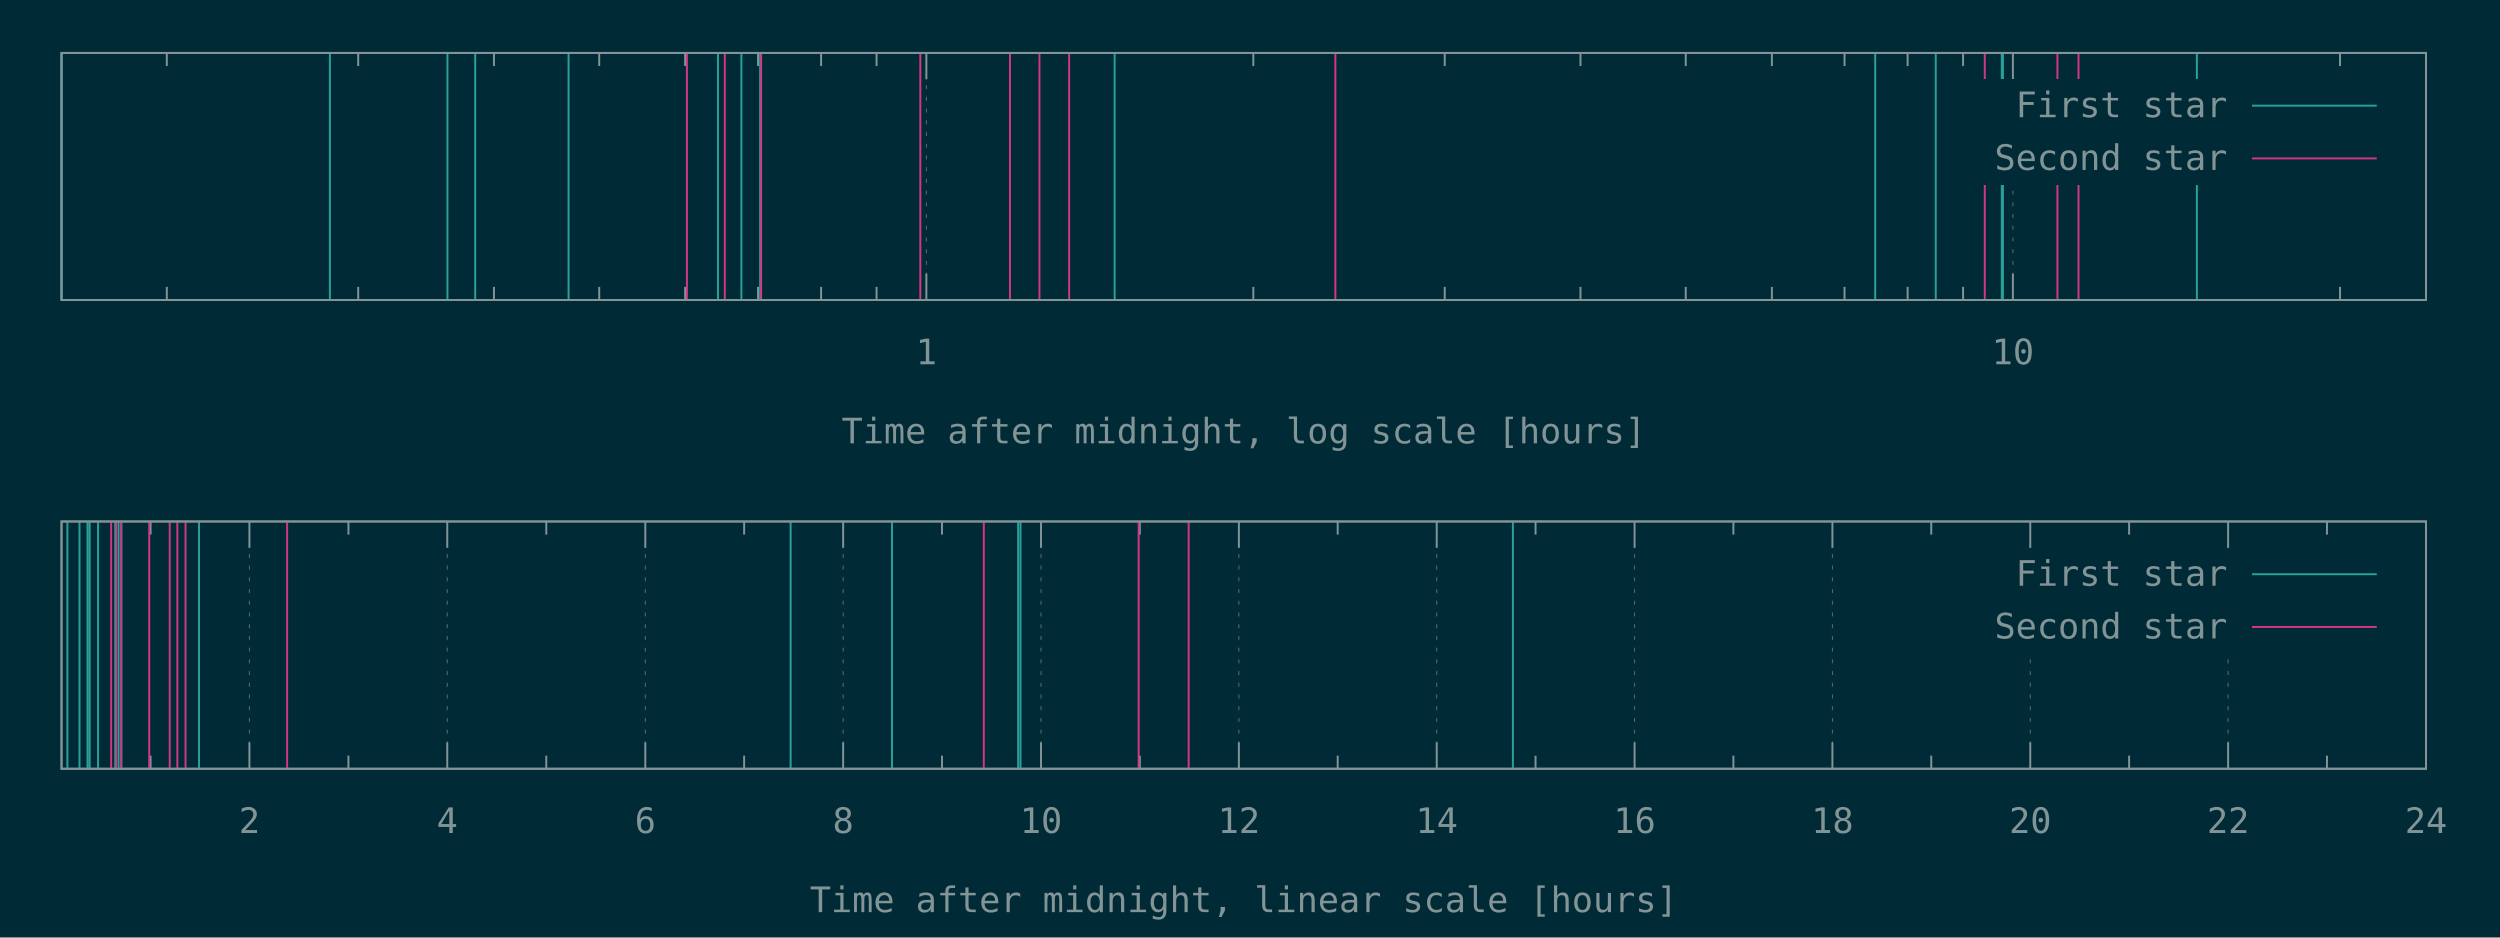
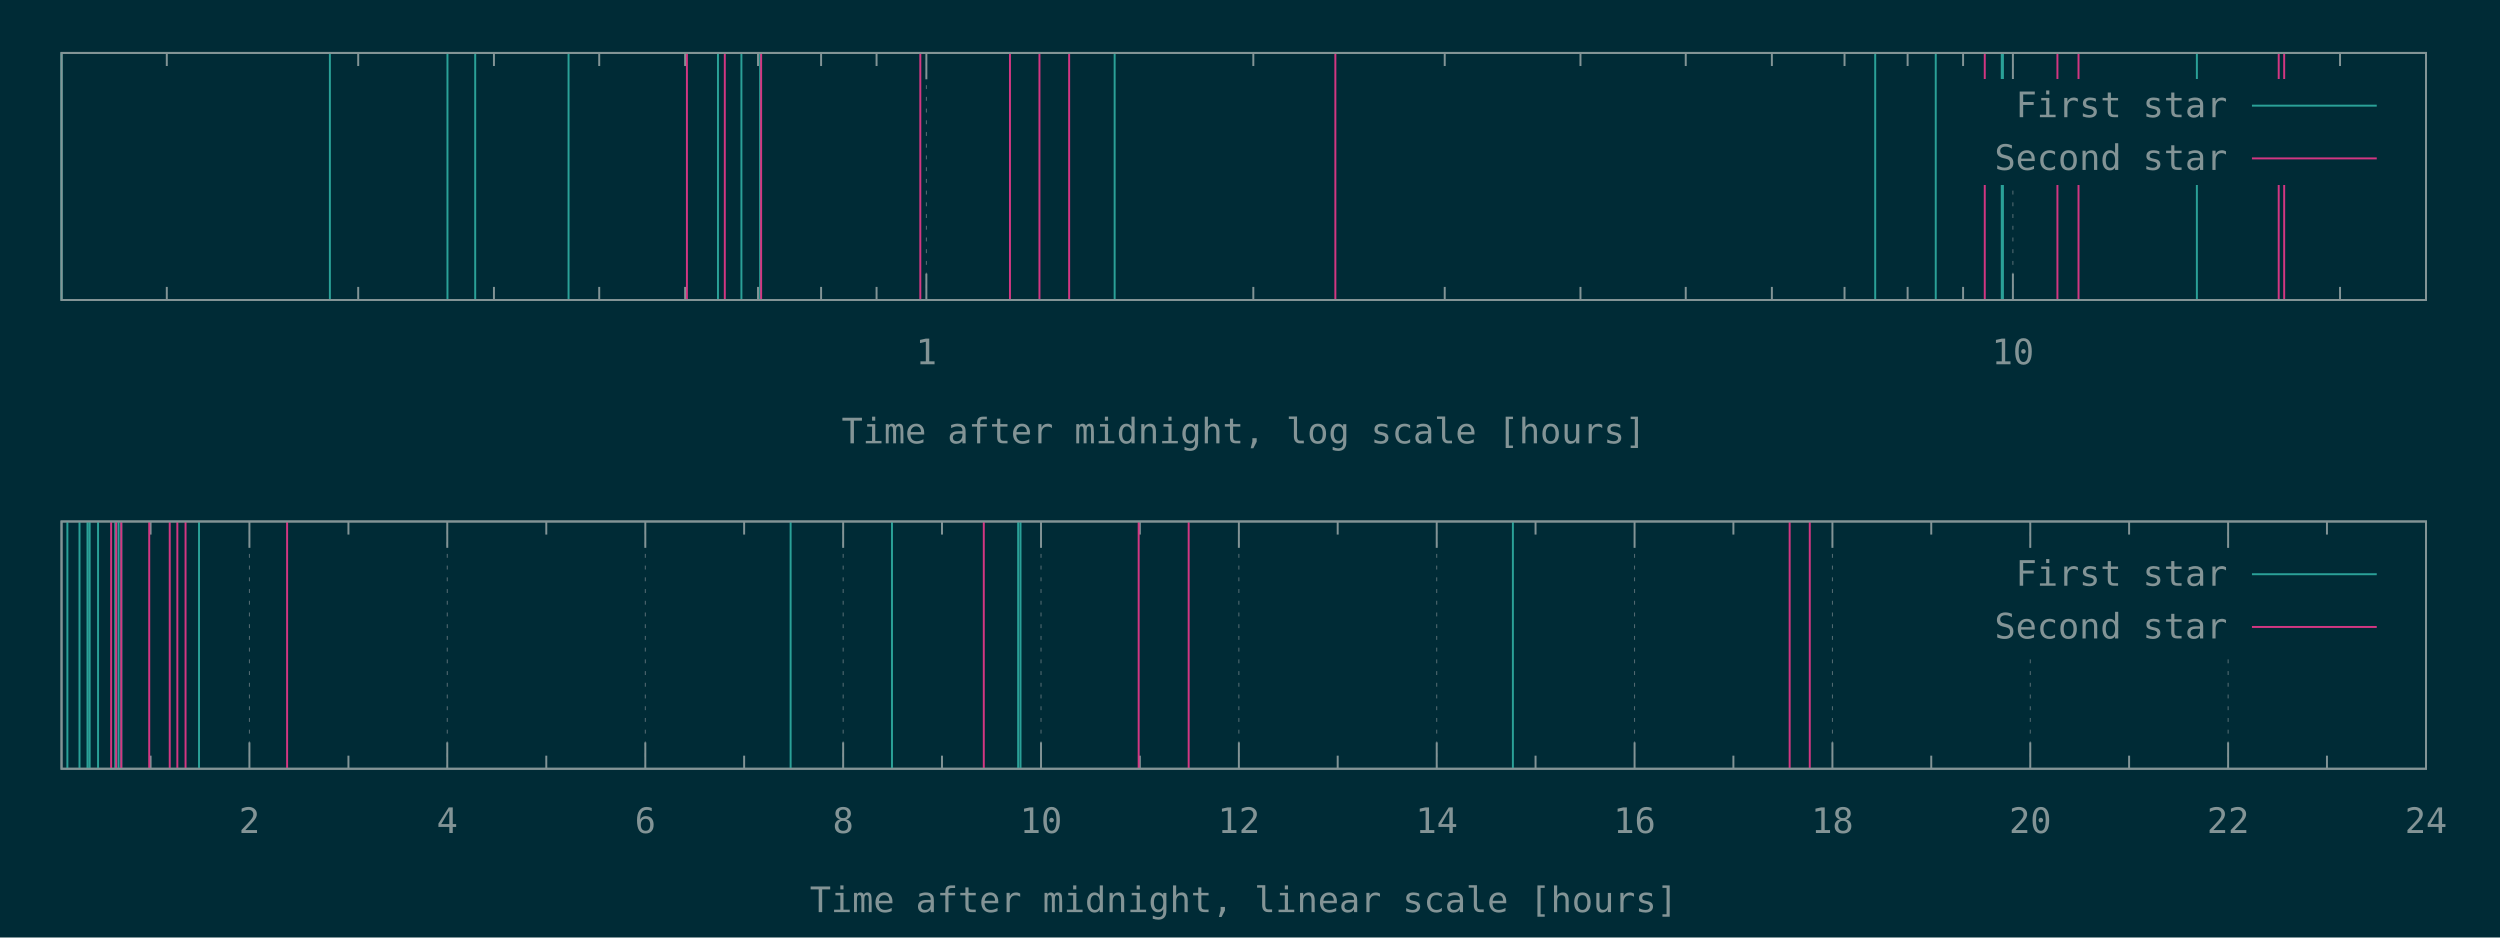
<svg xmlns="http://www.w3.org/2000/svg" xmlns:xlink="http://www.w3.org/1999/xlink" width="1280" height="480" viewBox="0 0 1280 480">
  <g id="gnuplot_canvas">
    <rect x="0" y="0" width="1280" height="480" fill="#002b36" />
    <defs>
      <circle id="gpDot" r="0.5" stroke-width="0.5" stroke="currentColor" />
      <path id="gpPt0" stroke-width="0.148" stroke="currentColor" d="M-1,0 h2 M0,-1 v2" />
      <path id="gpPt1" stroke-width="0.148" stroke="currentColor" d="M-1,-1 L1,1 M1,-1 L-1,1" />
      <path id="gpPt2" stroke-width="0.148" stroke="currentColor" d="M-1,0 L1,0 M0,-1 L0,1 M-1,-1 L1,1 M-1,1 L1,-1" />
      <rect id="gpPt3" stroke-width="0.148" stroke="currentColor" x="-1" y="-1" width="2" height="2" />
      <rect id="gpPt4" stroke-width="0.148" stroke="currentColor" fill="currentColor" x="-1" y="-1" width="2" height="2" />
      <circle id="gpPt5" stroke-width="0.148" stroke="currentColor" cx="0" cy="0" r="1" />
      <use xlink:href="#gpPt5" id="gpPt6" fill="currentColor" stroke="none" />
      <path id="gpPt7" stroke-width="0.148" stroke="currentColor" d="M0,-1.33 L-1.33,0.67 L1.33,0.67 z" />
      <use xlink:href="#gpPt7" id="gpPt8" fill="currentColor" stroke="none" />
      <use xlink:href="#gpPt7" id="gpPt9" stroke="currentColor" transform="rotate(180)" />
      <use xlink:href="#gpPt9" id="gpPt10" fill="currentColor" stroke="none" />
      <use xlink:href="#gpPt3" id="gpPt11" stroke="currentColor" transform="rotate(45)" />
      <use xlink:href="#gpPt11" id="gpPt12" fill="currentColor" stroke="none" />
      <path id="gpPt13" stroke-width="0.148" stroke="currentColor" d="M0,1.330 L1.265,0.411 L0.782,-1.067 L-0.782,-1.076 L-1.265,0.411 z" />
      <use xlink:href="#gpPt13" id="gpPt14" fill="currentColor" stroke="none" />
      <filter id="textbox" filterUnits="objectBoundingBox" x="0" y="0" height="1" width="1">
        <feFlood flood-color="#002B36" flood-opacity="1" result="bgnd" />
        <feComposite in="SourceGraphic" in2="bgnd" operator="atop" />
      </filter>
      <filter id="greybox" filterUnits="objectBoundingBox" x="0" y="0" height="1" width="1">
        <feFlood flood-color="lightgrey" flood-opacity="1" result="grey" />
        <feComposite in="SourceGraphic" in2="grey" operator="atop" />
      </filter>
    </defs>
    <g fill="none" color="#002B36" stroke="currentColor" stroke-width="1.00" stroke-linecap="butt" stroke-linejoin="miter">
</g>
    <g fill="none" color="black" stroke="currentColor" stroke-width="1.00" stroke-linecap="butt" stroke-linejoin="miter">
      <path stroke="rgb(131, 148, 150)" d="M85.4,153.6 L85.4,146.9 M85.4,27.1 L85.4,33.8 M183.4,153.6 L183.4,146.9 M183.4,27.1 L183.4,33.8   M252.9,153.6 L252.9,146.9 M252.9,27.1 L252.9,33.8 M306.8,153.6 L306.8,146.9 M306.8,27.1 L306.8,33.8   M350.8,153.6 L350.8,146.9 M350.8,27.1 L350.8,33.8 M388.1,153.6 L388.1,146.9 M388.1,27.1 L388.1,33.8   M420.4,153.6 L420.4,146.9 M420.4,27.1 L420.4,33.8 M448.8,153.6 L448.8,146.9 M448.8,27.1 L448.8,33.8    " />
    </g>
    <g fill="none" color="black" stroke="rgb(131, 148, 150)" stroke-width="0.50" stroke-linecap="butt" stroke-linejoin="miter">
</g>
    <g fill="none" color="gray" stroke="currentColor" stroke-width="0.50" stroke-linecap="butt" stroke-linejoin="miter">
      <path stroke="rgb( 88, 110, 117)" stroke-dasharray="2,4" class="gridline" d="M474.3,153.6 L474.3,27.1  " />
    </g>
    <g fill="none" color="gray" stroke="rgb( 88, 110, 117)" stroke-width="1.00" stroke-linecap="butt" stroke-linejoin="miter">
</g>
    <g fill="none" color="black" stroke="currentColor" stroke-width="1.00" stroke-linecap="butt" stroke-linejoin="miter">
      <path stroke="rgb(131, 148, 150)" d="M474.3,153.6 L474.3,140.1 M474.3,27.1 L474.3,40.6  " />
      <g transform="translate(474.3,186.5)" stroke="none" fill="rgb(131,148,150)" font-family="Inconsolata" font-size="18.00" text-anchor="middle">
        <text>
          <tspan font-family="Inconsolata"> 1</tspan>
        </text>
      </g>
    </g>
    <g fill="none" color="black" stroke="currentColor" stroke-width="1.00" stroke-linecap="butt" stroke-linejoin="miter">
      <path stroke="rgb(131, 148, 150)" d="M641.7,153.6 L641.7,146.9 M641.7,27.1 L641.7,33.8 M739.7,153.6 L739.7,146.9 M739.7,27.1 L739.7,33.8   M809.2,153.6 L809.2,146.9 M809.2,27.1 L809.2,33.8 M863.1,153.6 L863.1,146.9 M863.1,27.1 L863.1,33.8   M907.2,153.6 L907.2,146.9 M907.2,27.1 L907.2,33.8 M944.4,153.6 L944.4,146.9 M944.4,27.1 L944.4,33.8   M976.7,153.6 L976.7,146.9 M976.7,27.1 L976.7,33.8 M1005.1,153.6 L1005.1,146.9 M1005.1,27.1 L1005.1,33.8    " />
    </g>
    <g fill="none" color="black" stroke="rgb(131, 148, 150)" stroke-width="0.50" stroke-linecap="butt" stroke-linejoin="miter">
</g>
    <g fill="none" color="gray" stroke="currentColor" stroke-width="0.50" stroke-linecap="butt" stroke-linejoin="miter">
      <path stroke="rgb( 88, 110, 117)" stroke-dasharray="2,4" class="gridline" d="M1030.6,153.6 L1030.6,94.6 M1030.6,40.6 L1030.6,27.1  " />
    </g>
    <g fill="none" color="gray" stroke="rgb( 88, 110, 117)" stroke-width="1.00" stroke-linecap="butt" stroke-linejoin="miter">
</g>
    <g fill="none" color="black" stroke="currentColor" stroke-width="1.00" stroke-linecap="butt" stroke-linejoin="miter">
      <path stroke="rgb(131, 148, 150)" d="M1030.6,153.6 L1030.6,140.1 M1030.6,27.1 L1030.6,40.6  " />
      <g transform="translate(1030.6,186.5)" stroke="none" fill="rgb(131,148,150)" font-family="Inconsolata" font-size="18.00" text-anchor="middle">
        <text>
          <tspan font-family="Inconsolata"> 10</tspan>
        </text>
      </g>
    </g>
    <g fill="none" color="black" stroke="currentColor" stroke-width="1.00" stroke-linecap="butt" stroke-linejoin="miter">
      <path stroke="rgb(131, 148, 150)" d="M1198.1,153.6 L1198.1,146.9 M1198.1,27.1 L1198.1,33.8  " />
    </g>
    <g fill="none" color="black" stroke="currentColor" stroke-width="1.00" stroke-linecap="butt" stroke-linejoin="miter">
      <path stroke="rgb(131, 148, 150)" d="M31.5,27.1 L31.5,153.6 L1242.1,153.6 L1242.1,27.1 L31.5,27.1 Z  " />
    </g>
    <g fill="none" color="black" stroke="currentColor" stroke-width="1.00" stroke-linecap="butt" stroke-linejoin="miter">
      <g transform="translate(636.8,227.0)" stroke="none" fill="rgb(131,148,150)" font-family="Inconsolata" font-size="18.00" text-anchor="middle">
        <text>
          <tspan font-family="Inconsolata">Time after midnight, log scale [hours]</tspan>
        </text>
      </g>
    </g>
    <g fill="none" color="black" stroke="currentColor" stroke-width="1.00" stroke-linecap="butt" stroke-linejoin="miter">
</g>
    <g id="gnuplot_plot_1a">
      <g fill="none" color="black" stroke="currentColor" stroke-width="1.00" stroke-linecap="butt" stroke-linejoin="miter">
        <path stroke="rgb( 42, 161, 152)" d="M31.5,153.6 L31.5,27.1 M168.9,153.6 L168.9,27.1 M229.1,153.6 L229.1,27.1 M243.3,153.6 L243.3,27.1   M291.1,153.6 L291.1,27.1 M367.6,153.6 L367.6,27.1 M379.6,153.6 L379.6,27.1 M389.2,153.6 L389.2,27.1   M570.7,153.6 L570.7,27.1 M960.1,153.6 L960.1,27.1 M991.1,153.6 L991.1,27.1 M1024.9,153.6 L1024.9,27.1   M1025.5,153.6 L1025.5,27.1 M1124.8,153.6 L1124.8,27.1  " />
      </g>
    </g>
    <g id="gnuplot_plot_2a">
      <g fill="none" color="black" stroke="currentColor" stroke-width="1.00" stroke-linecap="butt" stroke-linejoin="miter">
-         <path stroke="rgb(211,  54, 130)" d="M351.7,153.6 L351.7,27.1 M371.1,153.6 L371.1,27.1 M389.7,153.6 L389.7,27.1 M471.2,153.6 L471.2,27.1   M517.1,153.6 L517.1,27.1 M532.2,153.6 L532.2,27.1 M547.4,153.6 L547.4,27.1 M683.7,153.6 L683.7,27.1   M1016.2,153.6 L1016.2,27.1 M1053.4,153.6 L1053.4,27.1 M1064.2,153.6 L1064.2,27.1  " />
+         <path stroke="rgb(211,  54, 130)" d="M351.7,153.6 L351.7,27.1 M371.1,153.6 L371.1,27.1 M389.7,153.6 L389.7,27.1 M471.2,153.6 L471.2,27.1   M517.1,153.6 L517.1,27.1 M532.2,153.6 L532.2,27.1 M547.4,153.6 L547.4,27.1 M683.7,153.6 L683.7,27.1   M1016.2,153.6 L1016.2,27.1 M1053.4,153.6 L1053.4,27.1 M1064.2,153.6 L1064.2,27.1 M1166.7,153.6 L1166.7,27.1   M1169.5,153.6 L1169.5,27.1  " />
      </g>
    </g>
    <g stroke="none" shape-rendering="crispEdges">
      <polygon fill="#002B36" points="1001.8,94.6 1229.5,94.6 1229.5,40.6 1001.8,40.6 " />
    </g>
    <g id="gnuplot_plot_1a">
      <g fill="none" color="black" stroke="currentColor" stroke-width="1.00" stroke-linecap="butt" stroke-linejoin="miter">
        <g transform="translate(1140.4,60.0)" stroke="none" fill="rgb(131,148,150)" font-family="Inconsolata" font-size="18.00" text-anchor="end">
          <text>
            <tspan font-family="Inconsolata">First star</tspan>
          </text>
        </g>
      </g>
      <g fill="none" color="black" stroke="currentColor" stroke-width="1.00" stroke-linecap="butt" stroke-linejoin="miter">
        <path stroke="rgb( 42, 161, 152)" d="M1153.0,54.1 L1216.9,54.1  " />
      </g>
    </g>
    <g id="gnuplot_plot_2a">
      <g fill="none" color="black" stroke="currentColor" stroke-width="1.00" stroke-linecap="butt" stroke-linejoin="miter">
        <g transform="translate(1140.4,87.0)" stroke="none" fill="rgb(131,148,150)" font-family="Inconsolata" font-size="18.00" text-anchor="end">
          <text>
            <tspan font-family="Inconsolata">Second star</tspan>
          </text>
        </g>
      </g>
      <g fill="none" color="black" stroke="currentColor" stroke-width="1.00" stroke-linecap="butt" stroke-linejoin="miter">
        <path stroke="rgb(211,  54, 130)" d="M1153.0,81.1 L1216.9,81.1  " />
      </g>
    </g>
    <g fill="none" color="#002B36" stroke="rgb(211,  54, 130)" stroke-width="2.00" stroke-linecap="butt" stroke-linejoin="miter">
</g>
    <g fill="none" color="black" stroke="currentColor" stroke-width="2.00" stroke-linecap="butt" stroke-linejoin="miter">
</g>
    <g fill="none" color="black" stroke="black" stroke-width="1.00" stroke-linecap="butt" stroke-linejoin="miter">
</g>
    <g fill="none" color="black" stroke="currentColor" stroke-width="1.00" stroke-linecap="butt" stroke-linejoin="miter">
      <path stroke="rgb(131, 148, 150)" d="M31.5,27.1 L31.5,153.6 L1242.1,153.6 L1242.1,27.1 L31.5,27.1 Z  " />
    </g>
    <g fill="none" color="black" stroke="currentColor" stroke-width="1.00" stroke-linecap="butt" stroke-linejoin="miter">
</g>
    <g fill="none" color="black" stroke="currentColor" stroke-width="1.00" stroke-linecap="butt" stroke-linejoin="miter">
      <path stroke="rgb(131, 148, 150)" d="M77.1,393.6 L77.1,386.9 M77.1,267.0 L77.1,273.7  " />
    </g>
    <g fill="none" color="black" stroke="rgb(131, 148, 150)" stroke-width="0.50" stroke-linecap="butt" stroke-linejoin="miter">
</g>
    <g fill="none" color="gray" stroke="currentColor" stroke-width="0.50" stroke-linecap="butt" stroke-linejoin="miter">
      <path stroke="rgb( 88, 110, 117)" stroke-dasharray="2,4" class="gridline" d="M127.7,393.6 L127.7,267.0  " />
    </g>
    <g fill="none" color="gray" stroke="rgb( 88, 110, 117)" stroke-width="1.00" stroke-linecap="butt" stroke-linejoin="miter">
</g>
    <g fill="none" color="black" stroke="currentColor" stroke-width="1.00" stroke-linecap="butt" stroke-linejoin="miter">
      <path stroke="rgb(131, 148, 150)" d="M127.7,393.6 L127.7,380.1 M127.7,267.0 L127.7,280.5  " />
      <g transform="translate(127.7,426.5)" stroke="none" fill="rgb(131,148,150)" font-family="Inconsolata" font-size="18.00" text-anchor="middle">
        <text>
          <tspan font-family="Inconsolata"> 2</tspan>
        </text>
      </g>
    </g>
    <g fill="none" color="black" stroke="currentColor" stroke-width="1.00" stroke-linecap="butt" stroke-linejoin="miter">
      <path stroke="rgb(131, 148, 150)" d="M178.4,393.6 L178.4,386.9 M178.4,267.0 L178.4,273.7  " />
    </g>
    <g fill="none" color="black" stroke="rgb(131, 148, 150)" stroke-width="0.50" stroke-linecap="butt" stroke-linejoin="miter">
</g>
    <g fill="none" color="gray" stroke="currentColor" stroke-width="0.50" stroke-linecap="butt" stroke-linejoin="miter">
      <path stroke="rgb( 88, 110, 117)" stroke-dasharray="2,4" class="gridline" d="M229.0,393.6 L229.0,267.0  " />
    </g>
    <g fill="none" color="gray" stroke="rgb( 88, 110, 117)" stroke-width="1.00" stroke-linecap="butt" stroke-linejoin="miter">
</g>
    <g fill="none" color="black" stroke="currentColor" stroke-width="1.00" stroke-linecap="butt" stroke-linejoin="miter">
      <path stroke="rgb(131, 148, 150)" d="M229.0,393.6 L229.0,380.1 M229.0,267.0 L229.0,280.5  " />
      <g transform="translate(229.0,426.5)" stroke="none" fill="rgb(131,148,150)" font-family="Inconsolata" font-size="18.00" text-anchor="middle">
        <text>
          <tspan font-family="Inconsolata"> 4</tspan>
        </text>
      </g>
    </g>
    <g fill="none" color="black" stroke="currentColor" stroke-width="1.00" stroke-linecap="butt" stroke-linejoin="miter">
      <path stroke="rgb(131, 148, 150)" d="M279.7,393.6 L279.7,386.9 M279.7,267.0 L279.7,273.7  " />
    </g>
    <g fill="none" color="black" stroke="rgb(131, 148, 150)" stroke-width="0.50" stroke-linecap="butt" stroke-linejoin="miter">
</g>
    <g fill="none" color="gray" stroke="currentColor" stroke-width="0.50" stroke-linecap="butt" stroke-linejoin="miter">
      <path stroke="rgb( 88, 110, 117)" stroke-dasharray="2,4" class="gridline" d="M330.4,393.6 L330.4,267.0  " />
    </g>
    <g fill="none" color="gray" stroke="rgb( 88, 110, 117)" stroke-width="1.00" stroke-linecap="butt" stroke-linejoin="miter">
</g>
    <g fill="none" color="black" stroke="currentColor" stroke-width="1.00" stroke-linecap="butt" stroke-linejoin="miter">
      <path stroke="rgb(131, 148, 150)" d="M330.4,393.6 L330.4,380.1 M330.4,267.0 L330.4,280.5  " />
      <g transform="translate(330.4,426.5)" stroke="none" fill="rgb(131,148,150)" font-family="Inconsolata" font-size="18.00" text-anchor="middle">
        <text>
          <tspan font-family="Inconsolata"> 6</tspan>
        </text>
      </g>
    </g>
    <g fill="none" color="black" stroke="currentColor" stroke-width="1.00" stroke-linecap="butt" stroke-linejoin="miter">
      <path stroke="rgb(131, 148, 150)" d="M381.0,393.6 L381.0,386.9 M381.0,267.0 L381.0,273.7  " />
    </g>
    <g fill="none" color="black" stroke="rgb(131, 148, 150)" stroke-width="0.50" stroke-linecap="butt" stroke-linejoin="miter">
</g>
    <g fill="none" color="gray" stroke="currentColor" stroke-width="0.50" stroke-linecap="butt" stroke-linejoin="miter">
      <path stroke="rgb( 88, 110, 117)" stroke-dasharray="2,4" class="gridline" d="M431.7,393.6 L431.7,267.0  " />
    </g>
    <g fill="none" color="gray" stroke="rgb( 88, 110, 117)" stroke-width="1.00" stroke-linecap="butt" stroke-linejoin="miter">
</g>
    <g fill="none" color="black" stroke="currentColor" stroke-width="1.00" stroke-linecap="butt" stroke-linejoin="miter">
      <path stroke="rgb(131, 148, 150)" d="M431.7,393.6 L431.7,380.1 M431.7,267.0 L431.7,280.5  " />
      <g transform="translate(431.7,426.5)" stroke="none" fill="rgb(131,148,150)" font-family="Inconsolata" font-size="18.00" text-anchor="middle">
        <text>
          <tspan font-family="Inconsolata"> 8</tspan>
        </text>
      </g>
    </g>
    <g fill="none" color="black" stroke="currentColor" stroke-width="1.00" stroke-linecap="butt" stroke-linejoin="miter">
      <path stroke="rgb(131, 148, 150)" d="M482.3,393.6 L482.3,386.9 M482.3,267.0 L482.3,273.7  " />
    </g>
    <g fill="none" color="black" stroke="rgb(131, 148, 150)" stroke-width="0.50" stroke-linecap="butt" stroke-linejoin="miter">
</g>
    <g fill="none" color="gray" stroke="currentColor" stroke-width="0.50" stroke-linecap="butt" stroke-linejoin="miter">
      <path stroke="rgb( 88, 110, 117)" stroke-dasharray="2,4" class="gridline" d="M533.0,393.6 L533.0,267.0  " />
    </g>
    <g fill="none" color="gray" stroke="rgb( 88, 110, 117)" stroke-width="1.00" stroke-linecap="butt" stroke-linejoin="miter">
</g>
    <g fill="none" color="black" stroke="currentColor" stroke-width="1.00" stroke-linecap="butt" stroke-linejoin="miter">
      <path stroke="rgb(131, 148, 150)" d="M533.0,393.6 L533.0,380.1 M533.0,267.0 L533.0,280.5  " />
      <g transform="translate(533.0,426.5)" stroke="none" fill="rgb(131,148,150)" font-family="Inconsolata" font-size="18.00" text-anchor="middle">
        <text>
          <tspan font-family="Inconsolata"> 10</tspan>
        </text>
      </g>
    </g>
    <g fill="none" color="black" stroke="currentColor" stroke-width="1.00" stroke-linecap="butt" stroke-linejoin="miter">
      <path stroke="rgb(131, 148, 150)" d="M583.6,393.6 L583.6,386.9 M583.6,267.0 L583.6,273.7  " />
    </g>
    <g fill="none" color="black" stroke="rgb(131, 148, 150)" stroke-width="0.50" stroke-linecap="butt" stroke-linejoin="miter">
</g>
    <g fill="none" color="gray" stroke="currentColor" stroke-width="0.50" stroke-linecap="butt" stroke-linejoin="miter">
      <path stroke="rgb( 88, 110, 117)" stroke-dasharray="2,4" class="gridline" d="M634.3,393.6 L634.3,267.0  " />
    </g>
    <g fill="none" color="gray" stroke="rgb( 88, 110, 117)" stroke-width="1.00" stroke-linecap="butt" stroke-linejoin="miter">
</g>
    <g fill="none" color="black" stroke="currentColor" stroke-width="1.00" stroke-linecap="butt" stroke-linejoin="miter">
      <path stroke="rgb(131, 148, 150)" d="M634.3,393.6 L634.3,380.1 M634.3,267.0 L634.3,280.5  " />
      <g transform="translate(634.3,426.5)" stroke="none" fill="rgb(131,148,150)" font-family="Inconsolata" font-size="18.00" text-anchor="middle">
        <text>
          <tspan font-family="Inconsolata"> 12</tspan>
        </text>
      </g>
    </g>
    <g fill="none" color="black" stroke="currentColor" stroke-width="1.00" stroke-linecap="butt" stroke-linejoin="miter">
      <path stroke="rgb(131, 148, 150)" d="M684.9,393.6 L684.9,386.9 M684.9,267.0 L684.9,273.7  " />
    </g>
    <g fill="none" color="black" stroke="rgb(131, 148, 150)" stroke-width="0.50" stroke-linecap="butt" stroke-linejoin="miter">
</g>
    <g fill="none" color="gray" stroke="currentColor" stroke-width="0.50" stroke-linecap="butt" stroke-linejoin="miter">
      <path stroke="rgb( 88, 110, 117)" stroke-dasharray="2,4" class="gridline" d="M735.6,393.6 L735.6,267.0  " />
    </g>
    <g fill="none" color="gray" stroke="rgb( 88, 110, 117)" stroke-width="1.00" stroke-linecap="butt" stroke-linejoin="miter">
</g>
    <g fill="none" color="black" stroke="currentColor" stroke-width="1.00" stroke-linecap="butt" stroke-linejoin="miter">
      <path stroke="rgb(131, 148, 150)" d="M735.6,393.6 L735.6,380.1 M735.6,267.0 L735.6,280.5  " />
      <g transform="translate(735.6,426.5)" stroke="none" fill="rgb(131,148,150)" font-family="Inconsolata" font-size="18.00" text-anchor="middle">
        <text>
          <tspan font-family="Inconsolata"> 14</tspan>
        </text>
      </g>
    </g>
    <g fill="none" color="black" stroke="currentColor" stroke-width="1.00" stroke-linecap="butt" stroke-linejoin="miter">
      <path stroke="rgb(131, 148, 150)" d="M786.2,393.6 L786.2,386.9 M786.2,267.0 L786.2,273.7  " />
    </g>
    <g fill="none" color="black" stroke="rgb(131, 148, 150)" stroke-width="0.50" stroke-linecap="butt" stroke-linejoin="miter">
</g>
    <g fill="none" color="gray" stroke="currentColor" stroke-width="0.50" stroke-linecap="butt" stroke-linejoin="miter">
      <path stroke="rgb( 88, 110, 117)" stroke-dasharray="2,4" class="gridline" d="M836.9,393.6 L836.9,267.0  " />
    </g>
    <g fill="none" color="gray" stroke="rgb( 88, 110, 117)" stroke-width="1.00" stroke-linecap="butt" stroke-linejoin="miter">
</g>
    <g fill="none" color="black" stroke="currentColor" stroke-width="1.00" stroke-linecap="butt" stroke-linejoin="miter">
      <path stroke="rgb(131, 148, 150)" d="M836.9,393.6 L836.9,380.1 M836.9,267.0 L836.9,280.5  " />
      <g transform="translate(836.9,426.5)" stroke="none" fill="rgb(131,148,150)" font-family="Inconsolata" font-size="18.00" text-anchor="middle">
        <text>
          <tspan font-family="Inconsolata"> 16</tspan>
        </text>
      </g>
    </g>
    <g fill="none" color="black" stroke="currentColor" stroke-width="1.00" stroke-linecap="butt" stroke-linejoin="miter">
      <path stroke="rgb(131, 148, 150)" d="M887.5,393.6 L887.5,386.9 M887.5,267.0 L887.5,273.7  " />
    </g>
    <g fill="none" color="black" stroke="rgb(131, 148, 150)" stroke-width="0.50" stroke-linecap="butt" stroke-linejoin="miter">
</g>
    <g fill="none" color="gray" stroke="currentColor" stroke-width="0.50" stroke-linecap="butt" stroke-linejoin="miter">
      <path stroke="rgb( 88, 110, 117)" stroke-dasharray="2,4" class="gridline" d="M938.2,393.6 L938.2,267.0  " />
    </g>
    <g fill="none" color="gray" stroke="rgb( 88, 110, 117)" stroke-width="1.00" stroke-linecap="butt" stroke-linejoin="miter">
</g>
    <g fill="none" color="black" stroke="currentColor" stroke-width="1.00" stroke-linecap="butt" stroke-linejoin="miter">
      <path stroke="rgb(131, 148, 150)" d="M938.2,393.6 L938.2,380.1 M938.2,267.0 L938.2,280.5  " />
      <g transform="translate(938.2,426.5)" stroke="none" fill="rgb(131,148,150)" font-family="Inconsolata" font-size="18.00" text-anchor="middle">
        <text>
          <tspan font-family="Inconsolata"> 18</tspan>
        </text>
      </g>
    </g>
    <g fill="none" color="black" stroke="currentColor" stroke-width="1.00" stroke-linecap="butt" stroke-linejoin="miter">
      <path stroke="rgb(131, 148, 150)" d="M988.8,393.6 L988.8,386.9 M988.8,267.0 L988.8,273.7  " />
    </g>
    <g fill="none" color="black" stroke="rgb(131, 148, 150)" stroke-width="0.50" stroke-linecap="butt" stroke-linejoin="miter">
</g>
    <g fill="none" color="gray" stroke="currentColor" stroke-width="0.50" stroke-linecap="butt" stroke-linejoin="miter">
      <path stroke="rgb( 88, 110, 117)" stroke-dasharray="2,4" class="gridline" d="M1039.5,393.6 L1039.5,334.5 M1039.5,280.5 L1039.5,267.0  " />
    </g>
    <g fill="none" color="gray" stroke="rgb( 88, 110, 117)" stroke-width="1.00" stroke-linecap="butt" stroke-linejoin="miter">
</g>
    <g fill="none" color="black" stroke="currentColor" stroke-width="1.00" stroke-linecap="butt" stroke-linejoin="miter">
      <path stroke="rgb(131, 148, 150)" d="M1039.5,393.6 L1039.5,380.1 M1039.5,267.0 L1039.5,280.5  " />
      <g transform="translate(1039.5,426.5)" stroke="none" fill="rgb(131,148,150)" font-family="Inconsolata" font-size="18.00" text-anchor="middle">
        <text>
          <tspan font-family="Inconsolata"> 20</tspan>
        </text>
      </g>
    </g>
    <g fill="none" color="black" stroke="currentColor" stroke-width="1.00" stroke-linecap="butt" stroke-linejoin="miter">
      <path stroke="rgb(131, 148, 150)" d="M1090.1,393.6 L1090.1,386.9 M1090.1,267.0 L1090.1,273.7  " />
    </g>
    <g fill="none" color="black" stroke="rgb(131, 148, 150)" stroke-width="0.50" stroke-linecap="butt" stroke-linejoin="miter">
</g>
    <g fill="none" color="gray" stroke="currentColor" stroke-width="0.50" stroke-linecap="butt" stroke-linejoin="miter">
      <path stroke="rgb( 88, 110, 117)" stroke-dasharray="2,4" class="gridline" d="M1140.8,393.6 L1140.8,334.5 M1140.8,280.5 L1140.8,267.0  " />
    </g>
    <g fill="none" color="gray" stroke="rgb( 88, 110, 117)" stroke-width="1.00" stroke-linecap="butt" stroke-linejoin="miter">
</g>
    <g fill="none" color="black" stroke="currentColor" stroke-width="1.00" stroke-linecap="butt" stroke-linejoin="miter">
      <path stroke="rgb(131, 148, 150)" d="M1140.8,393.6 L1140.8,380.1 M1140.8,267.0 L1140.8,280.5  " />
      <g transform="translate(1140.8,426.5)" stroke="none" fill="rgb(131,148,150)" font-family="Inconsolata" font-size="18.00" text-anchor="middle">
        <text>
          <tspan font-family="Inconsolata"> 22</tspan>
        </text>
      </g>
    </g>
    <g fill="none" color="black" stroke="currentColor" stroke-width="1.00" stroke-linecap="butt" stroke-linejoin="miter">
      <path stroke="rgb(131, 148, 150)" d="M1191.4,393.6 L1191.4,386.9 M1191.4,267.0 L1191.4,273.7  " />
    </g>
    <g fill="none" color="black" stroke="rgb(131, 148, 150)" stroke-width="0.50" stroke-linecap="butt" stroke-linejoin="miter">
</g>
    <g fill="none" color="gray" stroke="currentColor" stroke-width="0.50" stroke-linecap="butt" stroke-linejoin="miter">
      <path stroke="rgb( 88, 110, 117)" stroke-dasharray="2,4" class="gridline" d="M1242.1,393.6 L1242.1,267.0  " />
    </g>
    <g fill="none" color="gray" stroke="rgb( 88, 110, 117)" stroke-width="1.00" stroke-linecap="butt" stroke-linejoin="miter">
</g>
    <g fill="none" color="black" stroke="currentColor" stroke-width="1.00" stroke-linecap="butt" stroke-linejoin="miter">
      <path stroke="rgb(131, 148, 150)" d="M1242.1,393.6 L1242.1,380.1 M1242.1,267.0 L1242.1,280.5  " />
      <g transform="translate(1242.1,426.5)" stroke="none" fill="rgb(131,148,150)" font-family="Inconsolata" font-size="18.00" text-anchor="middle">
        <text>
          <tspan font-family="Inconsolata"> 24</tspan>
        </text>
      </g>
    </g>
    <g fill="none" color="black" stroke="currentColor" stroke-width="1.00" stroke-linecap="butt" stroke-linejoin="miter">
</g>
    <g fill="none" color="black" stroke="currentColor" stroke-width="1.00" stroke-linecap="butt" stroke-linejoin="miter">
      <path stroke="rgb(131, 148, 150)" d="M31.5,267.0 L31.5,393.6 L1242.1,393.6 L1242.1,267.0 L31.5,267.0 Z  " />
    </g>
    <g fill="none" color="black" stroke="currentColor" stroke-width="1.00" stroke-linecap="butt" stroke-linejoin="miter">
      <g transform="translate(636.8,467.0)" stroke="none" fill="rgb(131,148,150)" font-family="Inconsolata" font-size="18.00" text-anchor="middle">
        <text>
          <tspan font-family="Inconsolata">Time after midnight, linear scale [hours]</tspan>
        </text>
      </g>
    </g>
    <g fill="none" color="black" stroke="currentColor" stroke-width="1.00" stroke-linecap="butt" stroke-linejoin="miter">
</g>
    <g id="gnuplot_plot_1b">
      <g fill="none" color="black" stroke="currentColor" stroke-width="1.00" stroke-linecap="butt" stroke-linejoin="miter">
        <path stroke="rgb( 42, 161, 152)" d="M34.5,393.6 L34.5,267.0 M40.7,393.6 L40.7,267.0 M44.8,393.6 L44.8,267.0 M45.9,393.6 L45.9,267.0   M50.2,393.6 L50.2,267.0 M59.0,393.6 L59.0,267.0 M60.7,393.6 L60.7,267.0 M62.1,393.6 L62.1,267.0   M101.9,393.6 L101.9,267.0 M404.8,393.6 L404.8,267.0 M456.7,393.6 L456.7,267.0 M521.3,393.6 L521.3,267.0   M522.5,393.6 L522.5,267.0 M774.6,393.6 L774.6,267.0  " />
      </g>
    </g>
    <g id="gnuplot_plot_2b">
      <g fill="none" color="black" stroke="currentColor" stroke-width="1.00" stroke-linecap="butt" stroke-linejoin="miter">
-         <path stroke="rgb(211,  54, 130)" d="M56.9,393.6 L56.9,267.0 M59.5,393.6 L59.5,267.0 M62.1,393.6 L62.1,267.0 M76.4,393.6 L76.4,267.0   M86.9,393.6 L86.9,267.0 M90.8,393.6 L90.8,267.0 M95.0,393.6 L95.0,267.0 M147.0,393.6 L147.0,267.0   M503.7,393.6 L503.7,267.0 M583.0,393.6 L583.0,267.0 M608.6,393.6 L608.6,267.0  " />
+         <path stroke="rgb(211,  54, 130)" d="M56.9,393.6 L56.9,267.0 M59.5,393.6 L59.5,267.0 M62.1,393.6 L62.1,267.0 M76.4,393.6 L76.4,267.0   M86.9,393.6 L86.9,267.0 M90.8,393.6 L90.8,267.0 M95.0,393.6 L95.0,267.0 M147.0,393.6 L147.0,267.0   M503.7,393.6 L503.7,267.0 M583.0,393.6 L583.0,267.0 M608.6,393.6 L608.6,267.0 M916.3,393.6 L916.3,267.0   M926.6,393.6 L926.6,267.0  " />
      </g>
    </g>
    <g stroke="none" shape-rendering="crispEdges">
      <polygon fill="#002B36" points="1001.8,334.5 1229.5,334.5 1229.5,280.5 1001.8,280.5 " />
    </g>
    <g id="gnuplot_plot_1b">
      <g fill="none" color="black" stroke="currentColor" stroke-width="1.00" stroke-linecap="butt" stroke-linejoin="miter">
        <g transform="translate(1140.4,299.9)" stroke="none" fill="rgb(131,148,150)" font-family="Inconsolata" font-size="18.00" text-anchor="end">
          <text>
            <tspan font-family="Inconsolata">First star</tspan>
          </text>
        </g>
      </g>
      <g fill="none" color="black" stroke="currentColor" stroke-width="1.00" stroke-linecap="butt" stroke-linejoin="miter">
        <path stroke="rgb( 42, 161, 152)" d="M1153.0,294.0 L1216.9,294.0  " />
      </g>
    </g>
    <g id="gnuplot_plot_2b">
      <g fill="none" color="black" stroke="currentColor" stroke-width="1.00" stroke-linecap="butt" stroke-linejoin="miter">
        <g transform="translate(1140.4,326.9)" stroke="none" fill="rgb(131,148,150)" font-family="Inconsolata" font-size="18.00" text-anchor="end">
          <text>
            <tspan font-family="Inconsolata">Second star</tspan>
          </text>
        </g>
      </g>
      <g fill="none" color="black" stroke="currentColor" stroke-width="1.00" stroke-linecap="butt" stroke-linejoin="miter">
        <path stroke="rgb(211,  54, 130)" d="M1153.0,321.0 L1216.9,321.0  " />
      </g>
    </g>
    <g fill="none" color="#002B36" stroke="rgb(211,  54, 130)" stroke-width="2.00" stroke-linecap="butt" stroke-linejoin="miter">
</g>
    <g fill="none" color="black" stroke="currentColor" stroke-width="2.00" stroke-linecap="butt" stroke-linejoin="miter">
</g>
    <g fill="none" color="black" stroke="black" stroke-width="1.00" stroke-linecap="butt" stroke-linejoin="miter">
</g>
    <g fill="none" color="black" stroke="currentColor" stroke-width="1.00" stroke-linecap="butt" stroke-linejoin="miter">
      <path stroke="rgb(131, 148, 150)" d="M31.5,267.0 L31.5,393.6 L1242.1,393.6 L1242.1,267.0 L31.5,267.0 Z  " />
    </g>
    <g fill="none" color="black" stroke="currentColor" stroke-width="1.00" stroke-linecap="butt" stroke-linejoin="miter">
</g>
  </g>
</svg>
